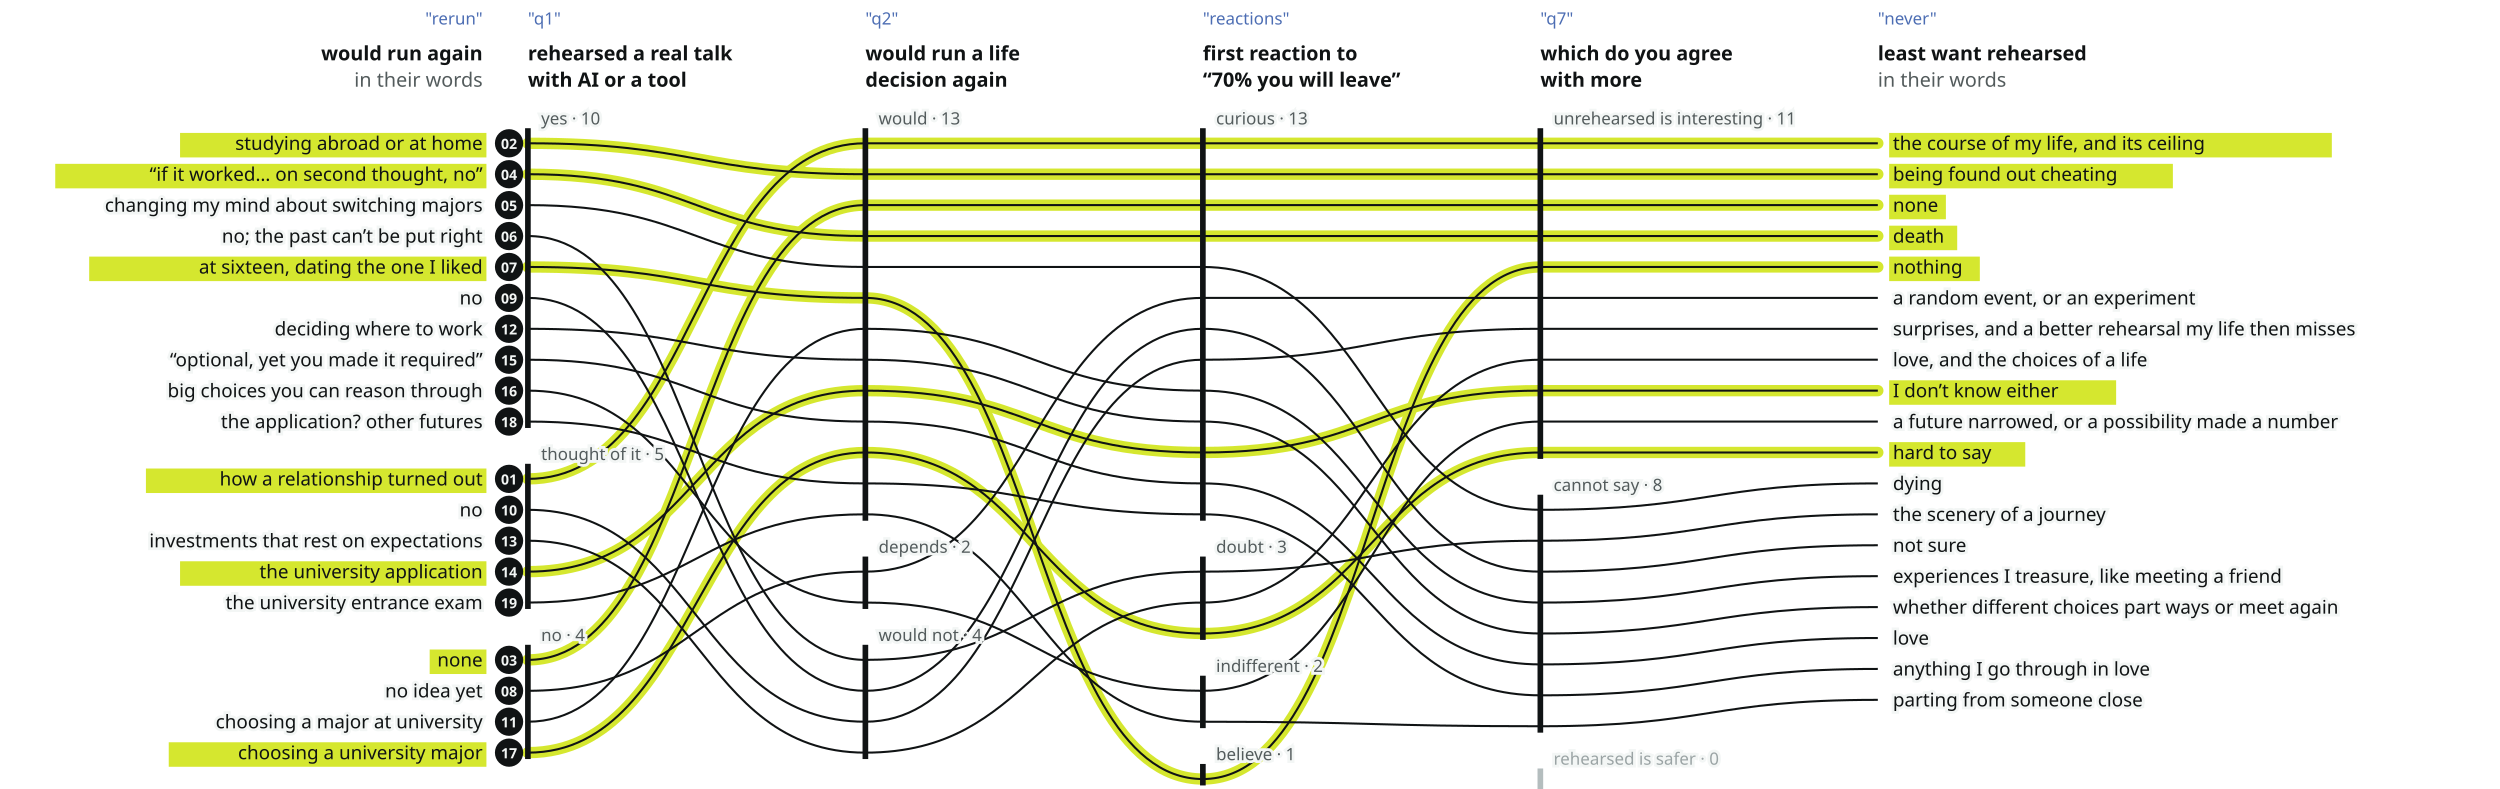
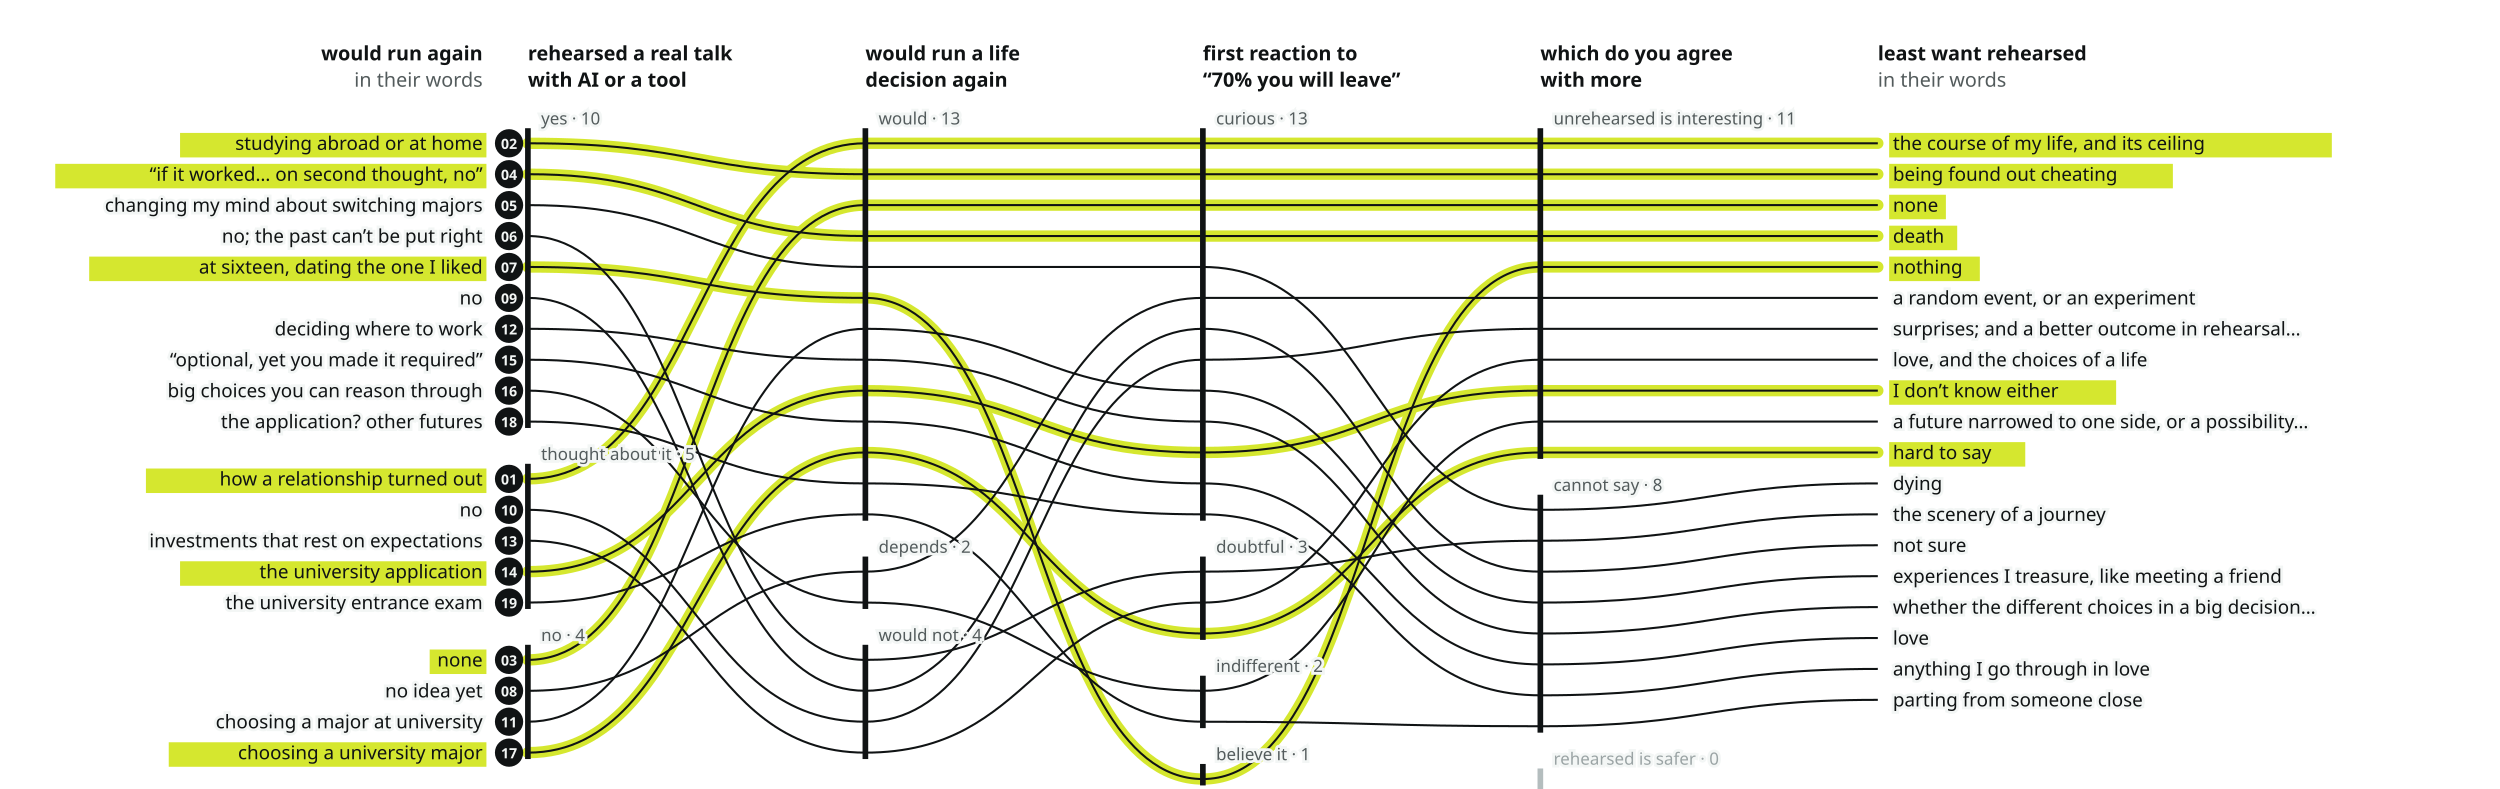
<svg width="1326" height="418" viewBox="0 0 1326 418" style="display:block">
  <path d="M280.0 254.0C369.5 254.0 369.5 76.0 459.0 76.0C548.5 76.0 548.5 76.0 638.0 76.0C727.5 76.0 727.5 76.0 817.0 76.0C906.5 76.0 906.5 76.0 996.0 76.0" fill="none" stroke="#d5e72f" stroke-width="6" stroke-linecap="round" />
  <path d="M280.0 76.0C369.5 76.0 369.5 92.4 459.0 92.4C548.5 92.4 548.5 92.4 638.0 92.4C727.5 92.4 727.5 92.4 817.0 92.4C906.5 92.4 906.5 92.4 996.0 92.4" fill="none" stroke="#d5e72f" stroke-width="6" stroke-linecap="round" />
  <path d="M280.0 350.0C369.5 350.0 369.5 108.8 459.0 108.8C548.5 108.8 548.5 108.8 638.0 108.8C727.5 108.8 727.5 108.8 817.0 108.8C906.5 108.8 906.5 108.8 996.0 108.8" fill="none" stroke="#d5e72f" stroke-width="6" stroke-linecap="round" />
  <path d="M280.0 92.4C369.5 92.4 369.5 125.2 459.0 125.2C548.5 125.2 548.5 125.2 638.0 125.2C727.5 125.2 727.5 125.2 817.0 125.2C906.5 125.2 906.5 125.2 996.0 125.2" fill="none" stroke="#d5e72f" stroke-width="6" stroke-linecap="round" />
  <path d="M280.0 141.6C369.5 141.6 369.5 158.0 459.0 158.0C548.5 158.0 548.5 413.2 638.0 413.2C727.5 413.2 727.5 141.6 817.0 141.6C906.5 141.6 906.5 141.6 996.0 141.6" fill="none" stroke="#d5e72f" stroke-width="6" stroke-linecap="round" />
  <path d="M280.0 303.2C369.5 303.2 369.5 207.2 459.0 207.2C548.5 207.2 548.5 240.0 638.0 240.0C727.5 240.0 727.5 207.2 817.0 207.2C906.5 207.2 906.5 207.2 996.0 207.2" fill="none" stroke="#d5e72f" stroke-width="6" stroke-linecap="round" />
  <path d="M280.0 399.2C369.5 399.2 369.5 240.0 459.0 240.0C548.5 240.0 548.5 336.0 638.0 336.0C727.5 336.0 727.5 240.0 817.0 240.0C906.5 240.0 906.5 240.0 996.0 240.0" fill="none" stroke="#d5e72f" stroke-width="6" stroke-linecap="round" />
  <path d="M280.0 254.0C369.5 254.0 369.5 76.0 459.0 76.0C548.5 76.0 548.5 76.0 638.0 76.0C727.5 76.0 727.5 76.0 817.0 76.0C906.5 76.0 906.5 76.0 996.0 76.0" fill="none" stroke="#101314" stroke-width="1.1" />
  <path d="M280.0 76.0C369.5 76.0 369.5 92.4 459.0 92.4C548.5 92.4 548.5 92.4 638.0 92.4C727.5 92.4 727.5 92.4 817.0 92.4C906.5 92.4 906.5 92.4 996.0 92.4" fill="none" stroke="#101314" stroke-width="1.1" />
  <path d="M280.0 350.0C369.5 350.0 369.5 108.8 459.0 108.8C548.5 108.8 548.5 108.8 638.0 108.8C727.5 108.8 727.5 108.8 817.0 108.8C906.5 108.8 906.5 108.8 996.0 108.8" fill="none" stroke="#101314" stroke-width="1.1" />
  <path d="M280.0 92.4C369.5 92.4 369.5 125.2 459.0 125.2C548.5 125.2 548.5 125.2 638.0 125.2C727.5 125.2 727.5 125.2 817.0 125.2C906.5 125.2 906.5 125.2 996.0 125.2" fill="none" stroke="#101314" stroke-width="1.1" />
  <path d="M280.0 108.8C369.5 108.8 369.5 141.6 459.0 141.6C548.5 141.6 548.5 141.6 638.0 141.6C727.5 141.6 727.5 270.4 817.0 270.4C906.5 270.4 906.5 256.4 996.0 256.4" fill="none" stroke="#101314" stroke-width="1.1" />
  <path d="M280.0 125.2C369.5 125.2 369.5 350.0 459.0 350.0C548.5 350.0 548.5 303.2 638.0 303.2C727.5 303.2 727.5 286.8 817.0 286.8C906.5 286.8 906.5 272.8 996.0 272.8" fill="none" stroke="#101314" stroke-width="1.1" />
  <path d="M280.0 141.6C369.5 141.6 369.5 158.0 459.0 158.0C548.5 158.0 548.5 413.2 638.0 413.2C727.5 413.2 727.5 141.6 817.0 141.6C906.5 141.6 906.5 141.6 996.0 141.6" fill="none" stroke="#101314" stroke-width="1.1" />
  <path d="M280.0 366.4C369.5 366.4 369.5 303.2 459.0 303.2C548.5 303.2 548.5 158.0 638.0 158.0C727.5 158.0 727.5 158.0 817.0 158.0C906.5 158.0 906.5 158.0 996.0 158.0" fill="none" stroke="#101314" stroke-width="1.1" />
  <path d="M280.0 158.0C369.5 158.0 369.5 366.4 459.0 366.4C548.5 366.4 548.5 174.4 638.0 174.4C727.5 174.4 727.5 303.2 817.0 303.2C906.5 303.2 906.5 289.2 996.0 289.2" fill="none" stroke="#101314" stroke-width="1.1" />
  <path d="M280.0 270.4C369.5 270.4 369.5 382.8 459.0 382.8C548.5 382.8 548.5 190.8 638.0 190.8C727.5 190.8 727.5 174.4 817.0 174.4C906.5 174.4 906.5 174.4 996.0 174.4" fill="none" stroke="#101314" stroke-width="1.1" />
  <path d="M280.0 382.8C369.5 382.8 369.5 174.4 459.0 174.4C548.5 174.4 548.5 207.2 638.0 207.2C727.5 207.2 727.5 319.6 817.0 319.6C906.5 319.6 906.5 305.6 996.0 305.6" fill="none" stroke="#101314" stroke-width="1.1" />
  <path d="M280.0 174.4C369.5 174.4 369.5 190.8 459.0 190.8C548.5 190.8 548.5 223.6 638.0 223.6C727.5 223.6 727.5 336.0 817.0 336.0C906.5 336.0 906.5 322.0 996.0 322.0" fill="none" stroke="#101314" stroke-width="1.1" />
  <path d="M280.0 286.8C369.5 286.8 369.5 399.2 459.0 399.2C548.5 399.2 548.5 319.6 638.0 319.6C727.5 319.6 727.5 190.8 817.0 190.8C906.5 190.8 906.5 190.8 996.0 190.8" fill="none" stroke="#101314" stroke-width="1.1" />
  <path d="M280.0 303.2C369.5 303.2 369.5 207.2 459.0 207.2C548.5 207.2 548.5 240.0 638.0 240.0C727.5 240.0 727.5 207.2 817.0 207.2C906.5 207.2 906.5 207.2 996.0 207.2" fill="none" stroke="#101314" stroke-width="1.1" />
  <path d="M280.0 190.8C369.5 190.8 369.5 223.6 459.0 223.6C548.5 223.6 548.5 256.4 638.0 256.4C727.5 256.4 727.5 352.4 817.0 352.4C906.5 352.4 906.5 338.4 996.0 338.4" fill="none" stroke="#101314" stroke-width="1.1" />
  <path d="M280.0 207.2C369.5 207.2 369.5 319.6 459.0 319.6C548.5 319.6 548.5 366.4 638.0 366.4C727.5 366.4 727.5 223.6 817.0 223.6C906.5 223.6 906.5 223.6 996.0 223.6" fill="none" stroke="#101314" stroke-width="1.1" />
  <path d="M280.0 399.2C369.5 399.2 369.5 240.0 459.0 240.0C548.5 240.0 548.5 336.0 638.0 336.0C727.5 336.0 727.5 240.0 817.0 240.0C906.5 240.0 906.5 240.0 996.0 240.0" fill="none" stroke="#101314" stroke-width="1.1" />
  <path d="M280.0 223.6C369.5 223.6 369.5 256.4 459.0 256.4C548.5 256.4 548.5 272.8 638.0 272.8C727.5 272.8 727.5 368.8 817.0 368.8C906.5 368.8 906.5 354.8 996.0 354.8" fill="none" stroke="#101314" stroke-width="1.1" />
  <path d="M280.0 319.6C369.5 319.6 369.5 272.8 459.0 272.8C548.5 272.8 548.5 382.8 638.0 382.8C727.5 382.8 727.5 385.2 817.0 385.2C906.5 385.2 906.5 371.2 996.0 371.2" fill="none" stroke="#101314" stroke-width="1.1" />
  <circle cx="270.0" cy="254.0" r="7.5" fill="#101314" />
  <text x="270.0" y="257.0" font-family="Chivo Mono" font-size="7.5" font-weight="600" fill="#f3f6f5" text-anchor="middle">01</text>
  <rect data-hl="1" x="77.4" y="248.5" width="180.6" height="13" fill="#d5e72f" />
  <text x="256.0" y="257.5" font-family="Chivo Mono" font-size="10" font-weight="400" fill="#101314" text-anchor="end">how a relationship turned out</text>
  <rect data-hl="1" x="1002.0" y="70.5" width="234.8" height="13" fill="#d5e72f" />
  <text x="1004.0" y="79.5" font-family="Chivo Mono" font-size="10" font-weight="400" fill="#101314" text-anchor="start">the course of my life, and its ceiling</text>
  <circle cx="270.0" cy="76.0" r="7.5" fill="#101314" />
  <text x="270.0" y="79.0" font-family="Chivo Mono" font-size="7.5" font-weight="600" fill="#f3f6f5" text-anchor="middle">02</text>
  <rect data-hl="1" x="95.5" y="70.5" width="162.5" height="13" fill="#d5e72f" />
  <text x="256.0" y="79.5" font-family="Chivo Mono" font-size="10" font-weight="400" fill="#101314" text-anchor="end">studying abroad or at home</text>
  <rect data-hl="1" x="1002.0" y="86.9" width="150.5" height="13" fill="#d5e72f" />
  <text x="1004.0" y="95.9" font-family="Chivo Mono" font-size="10" font-weight="400" fill="#101314" text-anchor="start">being found out cheating</text>
  <circle cx="270.0" cy="350.0" r="7.5" fill="#101314" />
  <text x="270.0" y="353.0" font-family="Chivo Mono" font-size="7.5" font-weight="600" fill="#f3f6f5" text-anchor="middle">03</text>
  <rect data-hl="1" x="227.9" y="344.5" width="30.1" height="13" fill="#d5e72f" />
  <text x="256.0" y="353.5" font-family="Chivo Mono" font-size="10" font-weight="400" fill="#101314" text-anchor="end">none</text>
  <rect data-hl="1" x="1002.0" y="103.3" width="30.1" height="13" fill="#d5e72f" />
  <text x="1004.0" y="112.3" font-family="Chivo Mono" font-size="10" font-weight="400" fill="#101314" text-anchor="start">none</text>
  <circle cx="270.0" cy="92.4" r="7.5" fill="#101314" />
  <text x="270.0" y="95.4" font-family="Chivo Mono" font-size="7.5" font-weight="600" fill="#f3f6f5" text-anchor="middle">04</text>
  <rect data-hl="1" x="29.3" y="86.9" width="228.7" height="13" fill="#d5e72f" />
  <text x="256.0" y="95.9" font-family="Chivo Mono" font-size="10" font-weight="400" fill="#101314" text-anchor="end">“if it worked… on second thought, no”</text>
  <rect data-hl="1" x="1002.0" y="119.7" width="36.1" height="13" fill="#d5e72f" />
  <text x="1004.0" y="128.7" font-family="Chivo Mono" font-size="10" font-weight="400" fill="#101314" text-anchor="start">death</text>
  <circle cx="270.0" cy="108.8" r="7.5" fill="#101314" />
  <text x="270.0" y="111.8" font-family="Chivo Mono" font-size="7.5" font-weight="600" fill="#f3f6f5" text-anchor="middle">05</text>
  <text x="256.0" y="112.3" font-family="Chivo Mono" font-size="10" font-weight="400" fill="#101314" text-anchor="end" stroke="#f3f6f5" stroke-width="3" paint-order="stroke">changing my mind about switching majors</text>
  <text x="1004.0" y="259.9" font-family="Chivo Mono" font-size="10" font-weight="400" fill="#101314" text-anchor="start" stroke="#f3f6f5" stroke-width="3" paint-order="stroke">dying</text>
  <circle cx="270.0" cy="125.2" r="7.5" fill="#101314" />
  <text x="270.0" y="128.2" font-family="Chivo Mono" font-size="7.5" font-weight="600" fill="#f3f6f5" text-anchor="middle">06</text>
  <text x="256.0" y="128.7" font-family="Chivo Mono" font-size="10" font-weight="400" fill="#101314" text-anchor="end" stroke="#f3f6f5" stroke-width="3" paint-order="stroke">no; the past can’t be put right</text>
  <text x="1004.0" y="276.3" font-family="Chivo Mono" font-size="10" font-weight="400" fill="#101314" text-anchor="start" stroke="#f3f6f5" stroke-width="3" paint-order="stroke">the scenery of a journey</text>
  <circle cx="270.0" cy="141.6" r="7.5" fill="#101314" />
  <text x="270.0" y="144.6" font-family="Chivo Mono" font-size="7.5" font-weight="600" fill="#f3f6f5" text-anchor="middle">07</text>
  <rect data-hl="1" x="47.3" y="136.1" width="210.7" height="13" fill="#d5e72f" />
  <text x="256.0" y="145.1" font-family="Chivo Mono" font-size="10" font-weight="400" fill="#101314" text-anchor="end">at sixteen, dating the one I liked</text>
  <rect data-hl="1" x="1002.0" y="136.1" width="48.1" height="13" fill="#d5e72f" />
  <text x="1004.0" y="145.1" font-family="Chivo Mono" font-size="10" font-weight="400" fill="#101314" text-anchor="start">nothing</text>
  <circle cx="270.0" cy="366.4" r="7.5" fill="#101314" />
  <text x="270.0" y="369.4" font-family="Chivo Mono" font-size="7.5" font-weight="600" fill="#f3f6f5" text-anchor="middle">08</text>
  <text x="256.0" y="369.9" font-family="Chivo Mono" font-size="10" font-weight="400" fill="#101314" text-anchor="end" stroke="#f3f6f5" stroke-width="3" paint-order="stroke">no idea yet</text>
  <text x="1004.0" y="161.5" font-family="Chivo Mono" font-size="10" font-weight="400" fill="#101314" text-anchor="start" stroke="#f3f6f5" stroke-width="3" paint-order="stroke">a random event, or an experiment</text>
  <circle cx="270.0" cy="158.0" r="7.5" fill="#101314" />
  <text x="270.0" y="161.0" font-family="Chivo Mono" font-size="7.5" font-weight="600" fill="#f3f6f5" text-anchor="middle">09</text>
  <text x="256.0" y="161.5" font-family="Chivo Mono" font-size="10" font-weight="400" fill="#101314" text-anchor="end" stroke="#f3f6f5" stroke-width="3" paint-order="stroke">no</text>
  <text x="1004.0" y="292.7" font-family="Chivo Mono" font-size="10" font-weight="400" fill="#101314" text-anchor="start" stroke="#f3f6f5" stroke-width="3" paint-order="stroke">not sure</text>
  <circle cx="270.0" cy="270.4" r="7.5" fill="#101314" />
  <text x="270.0" y="273.4" font-family="Chivo Mono" font-size="7.5" font-weight="600" fill="#f3f6f5" text-anchor="middle">10</text>
  <text x="256.0" y="273.9" font-family="Chivo Mono" font-size="10" font-weight="400" fill="#101314" text-anchor="end" stroke="#f3f6f5" stroke-width="3" paint-order="stroke">no</text>
-   <text x="1004.0" y="177.9" font-family="Chivo Mono" font-size="10" font-weight="400" fill="#101314" text-anchor="start" stroke="#f3f6f5" stroke-width="3" paint-order="stroke">surprises, and a better rehearsal my life then misses</text>
+   <text x="1004.0" y="177.9" font-family="Chivo Mono" font-size="10" font-weight="400" fill="#101314" text-anchor="start" stroke="#f3f6f5" stroke-width="3" paint-order="stroke">surprises; and a better outcome in rehearsal…</text>
  <circle cx="270.0" cy="382.8" r="7.5" fill="#101314" />
  <text x="270.0" y="385.8" font-family="Chivo Mono" font-size="7.5" font-weight="600" fill="#f3f6f5" text-anchor="middle">11</text>
  <text x="256.0" y="386.3" font-family="Chivo Mono" font-size="10" font-weight="400" fill="#101314" text-anchor="end" stroke="#f3f6f5" stroke-width="3" paint-order="stroke">choosing a major at university</text>
  <text x="1004.0" y="309.1" font-family="Chivo Mono" font-size="10" font-weight="400" fill="#101314" text-anchor="start" stroke="#f3f6f5" stroke-width="3" paint-order="stroke">experiences I treasure, like meeting a friend</text>
  <circle cx="270.0" cy="174.4" r="7.5" fill="#101314" />
  <text x="270.0" y="177.4" font-family="Chivo Mono" font-size="7.5" font-weight="600" fill="#f3f6f5" text-anchor="middle">12</text>
  <text x="256.0" y="177.9" font-family="Chivo Mono" font-size="10" font-weight="400" fill="#101314" text-anchor="end" stroke="#f3f6f5" stroke-width="3" paint-order="stroke">deciding where to work</text>
-   <text x="1004.0" y="325.5" font-family="Chivo Mono" font-size="10" font-weight="400" fill="#101314" text-anchor="start" stroke="#f3f6f5" stroke-width="3" paint-order="stroke">whether different choices part ways or meet again</text>
+   <text x="1004.0" y="325.5" font-family="Chivo Mono" font-size="10" font-weight="400" fill="#101314" text-anchor="start" stroke="#f3f6f5" stroke-width="3" paint-order="stroke">whether the different choices in a big decision…</text>
  <circle cx="270.0" cy="286.8" r="7.5" fill="#101314" />
  <text x="270.0" y="289.8" font-family="Chivo Mono" font-size="7.5" font-weight="600" fill="#f3f6f5" text-anchor="middle">13</text>
  <text x="256.0" y="290.3" font-family="Chivo Mono" font-size="10" font-weight="400" fill="#101314" text-anchor="end" stroke="#f3f6f5" stroke-width="3" paint-order="stroke">investments that rest on expectations</text>
  <text x="1004.0" y="194.3" font-family="Chivo Mono" font-size="10" font-weight="400" fill="#101314" text-anchor="start" stroke="#f3f6f5" stroke-width="3" paint-order="stroke">love, and the choices of a life</text>
  <circle cx="270.0" cy="303.2" r="7.5" fill="#101314" />
  <text x="270.0" y="306.2" font-family="Chivo Mono" font-size="7.5" font-weight="600" fill="#f3f6f5" text-anchor="middle">14</text>
  <rect data-hl="1" x="95.5" y="297.7" width="162.5" height="13" fill="#d5e72f" />
  <text x="256.0" y="306.7" font-family="Chivo Mono" font-size="10" font-weight="400" fill="#101314" text-anchor="end">the university application</text>
  <rect data-hl="1" x="1002.0" y="201.7" width="120.4" height="13" fill="#d5e72f" />
  <text x="1004.0" y="210.7" font-family="Chivo Mono" font-size="10" font-weight="400" fill="#101314" text-anchor="start">I don’t know either</text>
  <circle cx="270.0" cy="190.8" r="7.5" fill="#101314" />
  <text x="270.0" y="193.8" font-family="Chivo Mono" font-size="7.5" font-weight="600" fill="#f3f6f5" text-anchor="middle">15</text>
  <text x="256.0" y="194.3" font-family="Chivo Mono" font-size="10" font-weight="400" fill="#101314" text-anchor="end" stroke="#f3f6f5" stroke-width="3" paint-order="stroke">“optional, yet you made it required”</text>
  <text x="1004.0" y="341.9" font-family="Chivo Mono" font-size="10" font-weight="400" fill="#101314" text-anchor="start" stroke="#f3f6f5" stroke-width="3" paint-order="stroke">love</text>
  <circle cx="270.0" cy="207.2" r="7.5" fill="#101314" />
  <text x="270.0" y="210.2" font-family="Chivo Mono" font-size="7.5" font-weight="600" fill="#f3f6f5" text-anchor="middle">16</text>
  <text x="256.0" y="210.7" font-family="Chivo Mono" font-size="10" font-weight="400" fill="#101314" text-anchor="end" stroke="#f3f6f5" stroke-width="3" paint-order="stroke">big choices you can reason through</text>
-   <text x="1004.0" y="227.1" font-family="Chivo Mono" font-size="10" font-weight="400" fill="#101314" text-anchor="start" stroke="#f3f6f5" stroke-width="3" paint-order="stroke">a future narrowed, or a possibility made a number</text>
+   <text x="1004.0" y="227.1" font-family="Chivo Mono" font-size="10" font-weight="400" fill="#101314" text-anchor="start" stroke="#f3f6f5" stroke-width="3" paint-order="stroke">a future narrowed to one side, or a possibility…</text>
  <circle cx="270.0" cy="399.2" r="7.5" fill="#101314" />
  <text x="270.0" y="402.2" font-family="Chivo Mono" font-size="7.5" font-weight="600" fill="#f3f6f5" text-anchor="middle">17</text>
  <rect data-hl="1" x="89.5" y="393.7" width="168.5" height="13" fill="#d5e72f" />
  <text x="256.0" y="402.7" font-family="Chivo Mono" font-size="10" font-weight="400" fill="#101314" text-anchor="end">choosing a university major</text>
  <rect data-hl="1" x="1002.0" y="234.5" width="72.2" height="13" fill="#d5e72f" />
  <text x="1004.0" y="243.5" font-family="Chivo Mono" font-size="10" font-weight="400" fill="#101314" text-anchor="start">hard to say</text>
  <circle cx="270.0" cy="223.6" r="7.5" fill="#101314" />
  <text x="270.0" y="226.6" font-family="Chivo Mono" font-size="7.5" font-weight="600" fill="#f3f6f5" text-anchor="middle">18</text>
  <text x="256.0" y="227.1" font-family="Chivo Mono" font-size="10" font-weight="400" fill="#101314" text-anchor="end" stroke="#f3f6f5" stroke-width="3" paint-order="stroke">the application? other futures</text>
  <text x="1004.0" y="358.3" font-family="Chivo Mono" font-size="10" font-weight="400" fill="#101314" text-anchor="start" stroke="#f3f6f5" stroke-width="3" paint-order="stroke">anything I go through in love</text>
  <circle cx="270.0" cy="319.6" r="7.5" fill="#101314" />
  <text x="270.0" y="322.6" font-family="Chivo Mono" font-size="7.5" font-weight="600" fill="#f3f6f5" text-anchor="middle">19</text>
  <text x="256.0" y="323.1" font-family="Chivo Mono" font-size="10" font-weight="400" fill="#101314" text-anchor="end" stroke="#f3f6f5" stroke-width="3" paint-order="stroke">the university entrance exam</text>
  <text x="1004.0" y="374.7" font-family="Chivo Mono" font-size="10" font-weight="400" fill="#101314" text-anchor="start" stroke="#f3f6f5" stroke-width="3" paint-order="stroke">parting from someone close</text>
  <text x="280.0" y="32.0" font-family="Chivo Mono" font-size="10.5" font-weight="650" fill="#101314" text-anchor="start">rehearsed a real talk</text>
  <text x="280.0" y="46.0" font-family="Chivo Mono" font-size="10.5" font-weight="650" fill="#101314" text-anchor="start">with AI or a tool</text>
  <rect x="278.5" y="68" width="3" height="159.0" fill="#101314" />
  <text x="287.0" y="66.0" font-family="Chivo Mono" font-size="9" font-weight="400" fill="#535b5c" text-anchor="start" stroke="#f3f6f5" stroke-width="3" paint-order="stroke">yes · 10</text>
  <rect x="278.5" y="246.0" width="3" height="77.0" fill="#101314" />
-   <text x="287.0" y="244.0" font-family="Chivo Mono" font-size="9" font-weight="400" fill="#535b5c" text-anchor="start" stroke="#f3f6f5" stroke-width="3" paint-order="stroke">thought of it · 5</text>
+   <text x="287.0" y="244.0" font-family="Chivo Mono" font-size="9" font-weight="400" fill="#535b5c" text-anchor="start" stroke="#f3f6f5" stroke-width="3" paint-order="stroke">thought about it · 5</text>
  <rect x="278.5" y="342.0" width="3" height="60.6" fill="#101314" />
  <text x="287.0" y="340.0" font-family="Chivo Mono" font-size="9" font-weight="400" fill="#535b5c" text-anchor="start" stroke="#f3f6f5" stroke-width="3" paint-order="stroke">no · 4</text>
  <text x="459.0" y="32.0" font-family="Chivo Mono" font-size="10.5" font-weight="650" fill="#101314" text-anchor="start">would run a life</text>
  <text x="459.0" y="46.0" font-family="Chivo Mono" font-size="10.5" font-weight="650" fill="#101314" text-anchor="start">decision again</text>
  <rect x="457.5" y="68" width="3" height="208.2" fill="#101314" />
  <text x="466.0" y="66.0" font-family="Chivo Mono" font-size="9" font-weight="400" fill="#535b5c" text-anchor="start" stroke="#f3f6f5" stroke-width="3" paint-order="stroke">would · 13</text>
  <rect x="457.5" y="295.2" width="3" height="27.8" fill="#101314" />
  <text x="466.0" y="293.2" font-family="Chivo Mono" font-size="9" font-weight="400" fill="#535b5c" text-anchor="start" stroke="#f3f6f5" stroke-width="3" paint-order="stroke">depends · 2</text>
  <rect x="457.5" y="342.0" width="3" height="60.6" fill="#101314" />
  <text x="466.0" y="340.0" font-family="Chivo Mono" font-size="9" font-weight="400" fill="#535b5c" text-anchor="start" stroke="#f3f6f5" stroke-width="3" paint-order="stroke">would not · 4</text>
  <text x="638.0" y="32.0" font-family="Chivo Mono" font-size="10.5" font-weight="650" fill="#101314" text-anchor="start">first reaction to</text>
  <text x="638.0" y="46.0" font-family="Chivo Mono" font-size="10.5" font-weight="650" fill="#101314" text-anchor="start">“70% you will leave”</text>
  <rect x="636.5" y="68" width="3" height="208.2" fill="#101314" />
  <text x="645.0" y="66.0" font-family="Chivo Mono" font-size="9" font-weight="400" fill="#535b5c" text-anchor="start" stroke="#f3f6f5" stroke-width="3" paint-order="stroke">curious · 13</text>
  <rect x="636.5" y="295.2" width="3" height="44.2" fill="#101314" />
-   <text x="645.0" y="293.2" font-family="Chivo Mono" font-size="9" font-weight="400" fill="#535b5c" text-anchor="start" stroke="#f3f6f5" stroke-width="3" paint-order="stroke">doubt · 3</text>
+   <text x="645.0" y="293.2" font-family="Chivo Mono" font-size="9" font-weight="400" fill="#535b5c" text-anchor="start" stroke="#f3f6f5" stroke-width="3" paint-order="stroke">doubtful · 3</text>
  <rect x="636.5" y="358.4" width="3" height="27.8" fill="#101314" />
  <text x="645.0" y="356.4" font-family="Chivo Mono" font-size="9" font-weight="400" fill="#535b5c" text-anchor="start" stroke="#f3f6f5" stroke-width="3" paint-order="stroke">indifferent · 2</text>
  <rect x="636.5" y="405.2" width="3" height="11.4" fill="#101314" />
-   <text x="645.0" y="403.2" font-family="Chivo Mono" font-size="9" font-weight="400" fill="#535b5c" text-anchor="start" stroke="#f3f6f5" stroke-width="3" paint-order="stroke">believe · 1</text>
+   <text x="645.0" y="403.2" font-family="Chivo Mono" font-size="9" font-weight="400" fill="#535b5c" text-anchor="start" stroke="#f3f6f5" stroke-width="3" paint-order="stroke">believe it · 1</text>
  <text x="817.0" y="32.0" font-family="Chivo Mono" font-size="10.5" font-weight="650" fill="#101314" text-anchor="start">which do you agree</text>
  <text x="817.0" y="46.0" font-family="Chivo Mono" font-size="10.5" font-weight="650" fill="#101314" text-anchor="start">with more</text>
  <rect x="815.5" y="68" width="3" height="175.4" fill="#101314" />
  <text x="824.0" y="66.0" font-family="Chivo Mono" font-size="9" font-weight="400" fill="#535b5c" text-anchor="start" stroke="#f3f6f5" stroke-width="3" paint-order="stroke">unrehearsed is interesting · 11</text>
  <rect x="815.5" y="262.4" width="3" height="126.2" fill="#101314" />
  <text x="824.0" y="260.4" font-family="Chivo Mono" font-size="9" font-weight="400" fill="#535b5c" text-anchor="start" stroke="#f3f6f5" stroke-width="3" paint-order="stroke">cannot say · 8</text>
  <rect x="815.5" y="407.6" width="3" height="11.4" fill="#b4bdbe" />
  <text x="824.0" y="405.6" font-family="Chivo Mono" font-size="9" font-weight="400" fill="#9aa3a4" text-anchor="start" stroke="#f3f6f5" stroke-width="3" paint-order="stroke">rehearsed is safer · 0</text>
  <text x="256.0" y="32.0" font-family="Chivo Mono" font-size="10.5" font-weight="650" fill="#101314" text-anchor="end">would run again</text>
  <text x="256.0" y="46.0" font-family="Chivo Mono" font-size="10.5" font-weight="400" fill="#535b5c" text-anchor="end">in their words</text>
  <text x="996.0" y="32.0" font-family="Chivo Mono" font-size="10.5" font-weight="650" fill="#101314" text-anchor="start">least want rehearsed</text>
  <text x="996.0" y="46.0" font-family="Chivo Mono" font-size="10.5" font-weight="400" fill="#535b5c" text-anchor="start">in their words</text>
-   <g data-keep="1">
-     <text x="256.0" y="13.0" font-family="Chivo Mono" font-size="9" font-weight="400" fill="#4c6db3" text-anchor="end">"rerun"</text>
-     <text x="280.0" y="13.0" font-family="Chivo Mono" font-size="9" font-weight="400" fill="#4c6db3" text-anchor="start">"q1"</text>
-     <text x="459.0" y="13.0" font-family="Chivo Mono" font-size="9" font-weight="400" fill="#4c6db3" text-anchor="start">"q2"</text>
-     <text x="638.0" y="13.0" font-family="Chivo Mono" font-size="9" font-weight="400" fill="#4c6db3" text-anchor="start">"reactions"</text>
-     <text x="817.0" y="13.0" font-family="Chivo Mono" font-size="9" font-weight="400" fill="#4c6db3" text-anchor="start">"q7"</text>
-     <text x="996.0" y="13.0" font-family="Chivo Mono" font-size="9" font-weight="400" fill="#4c6db3" text-anchor="start">"never"</text>
-   </g>
</svg>
